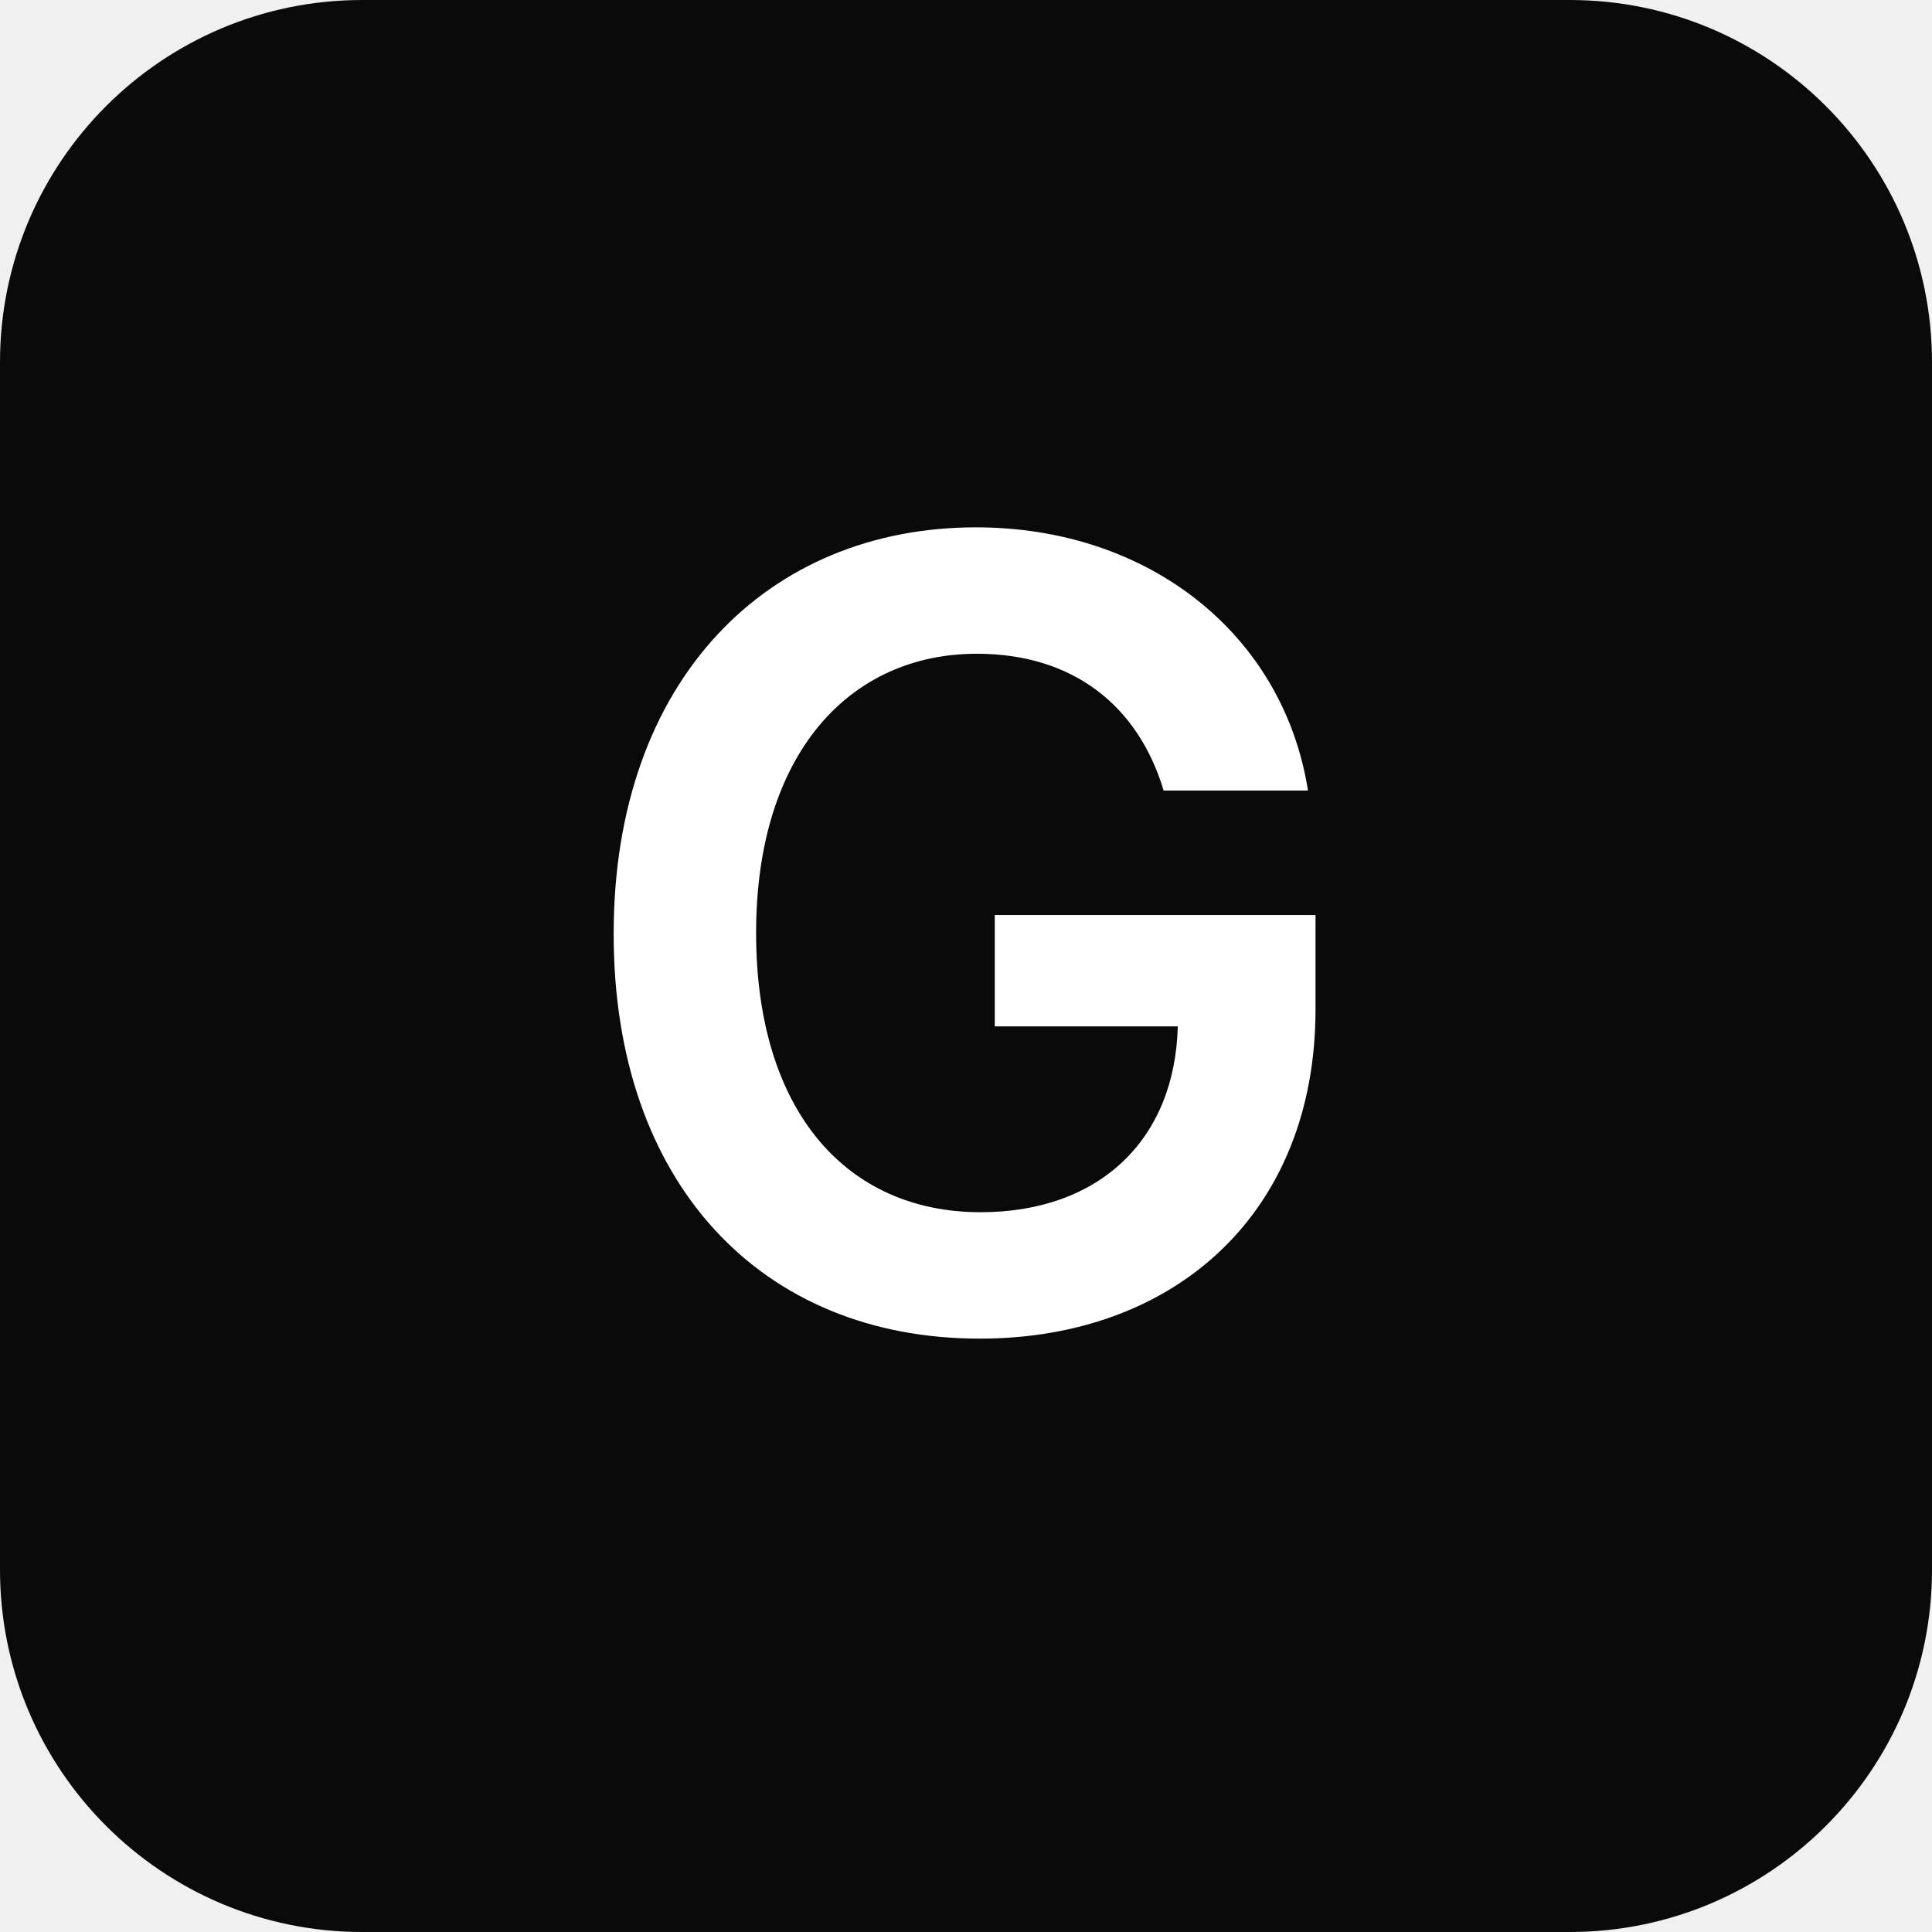
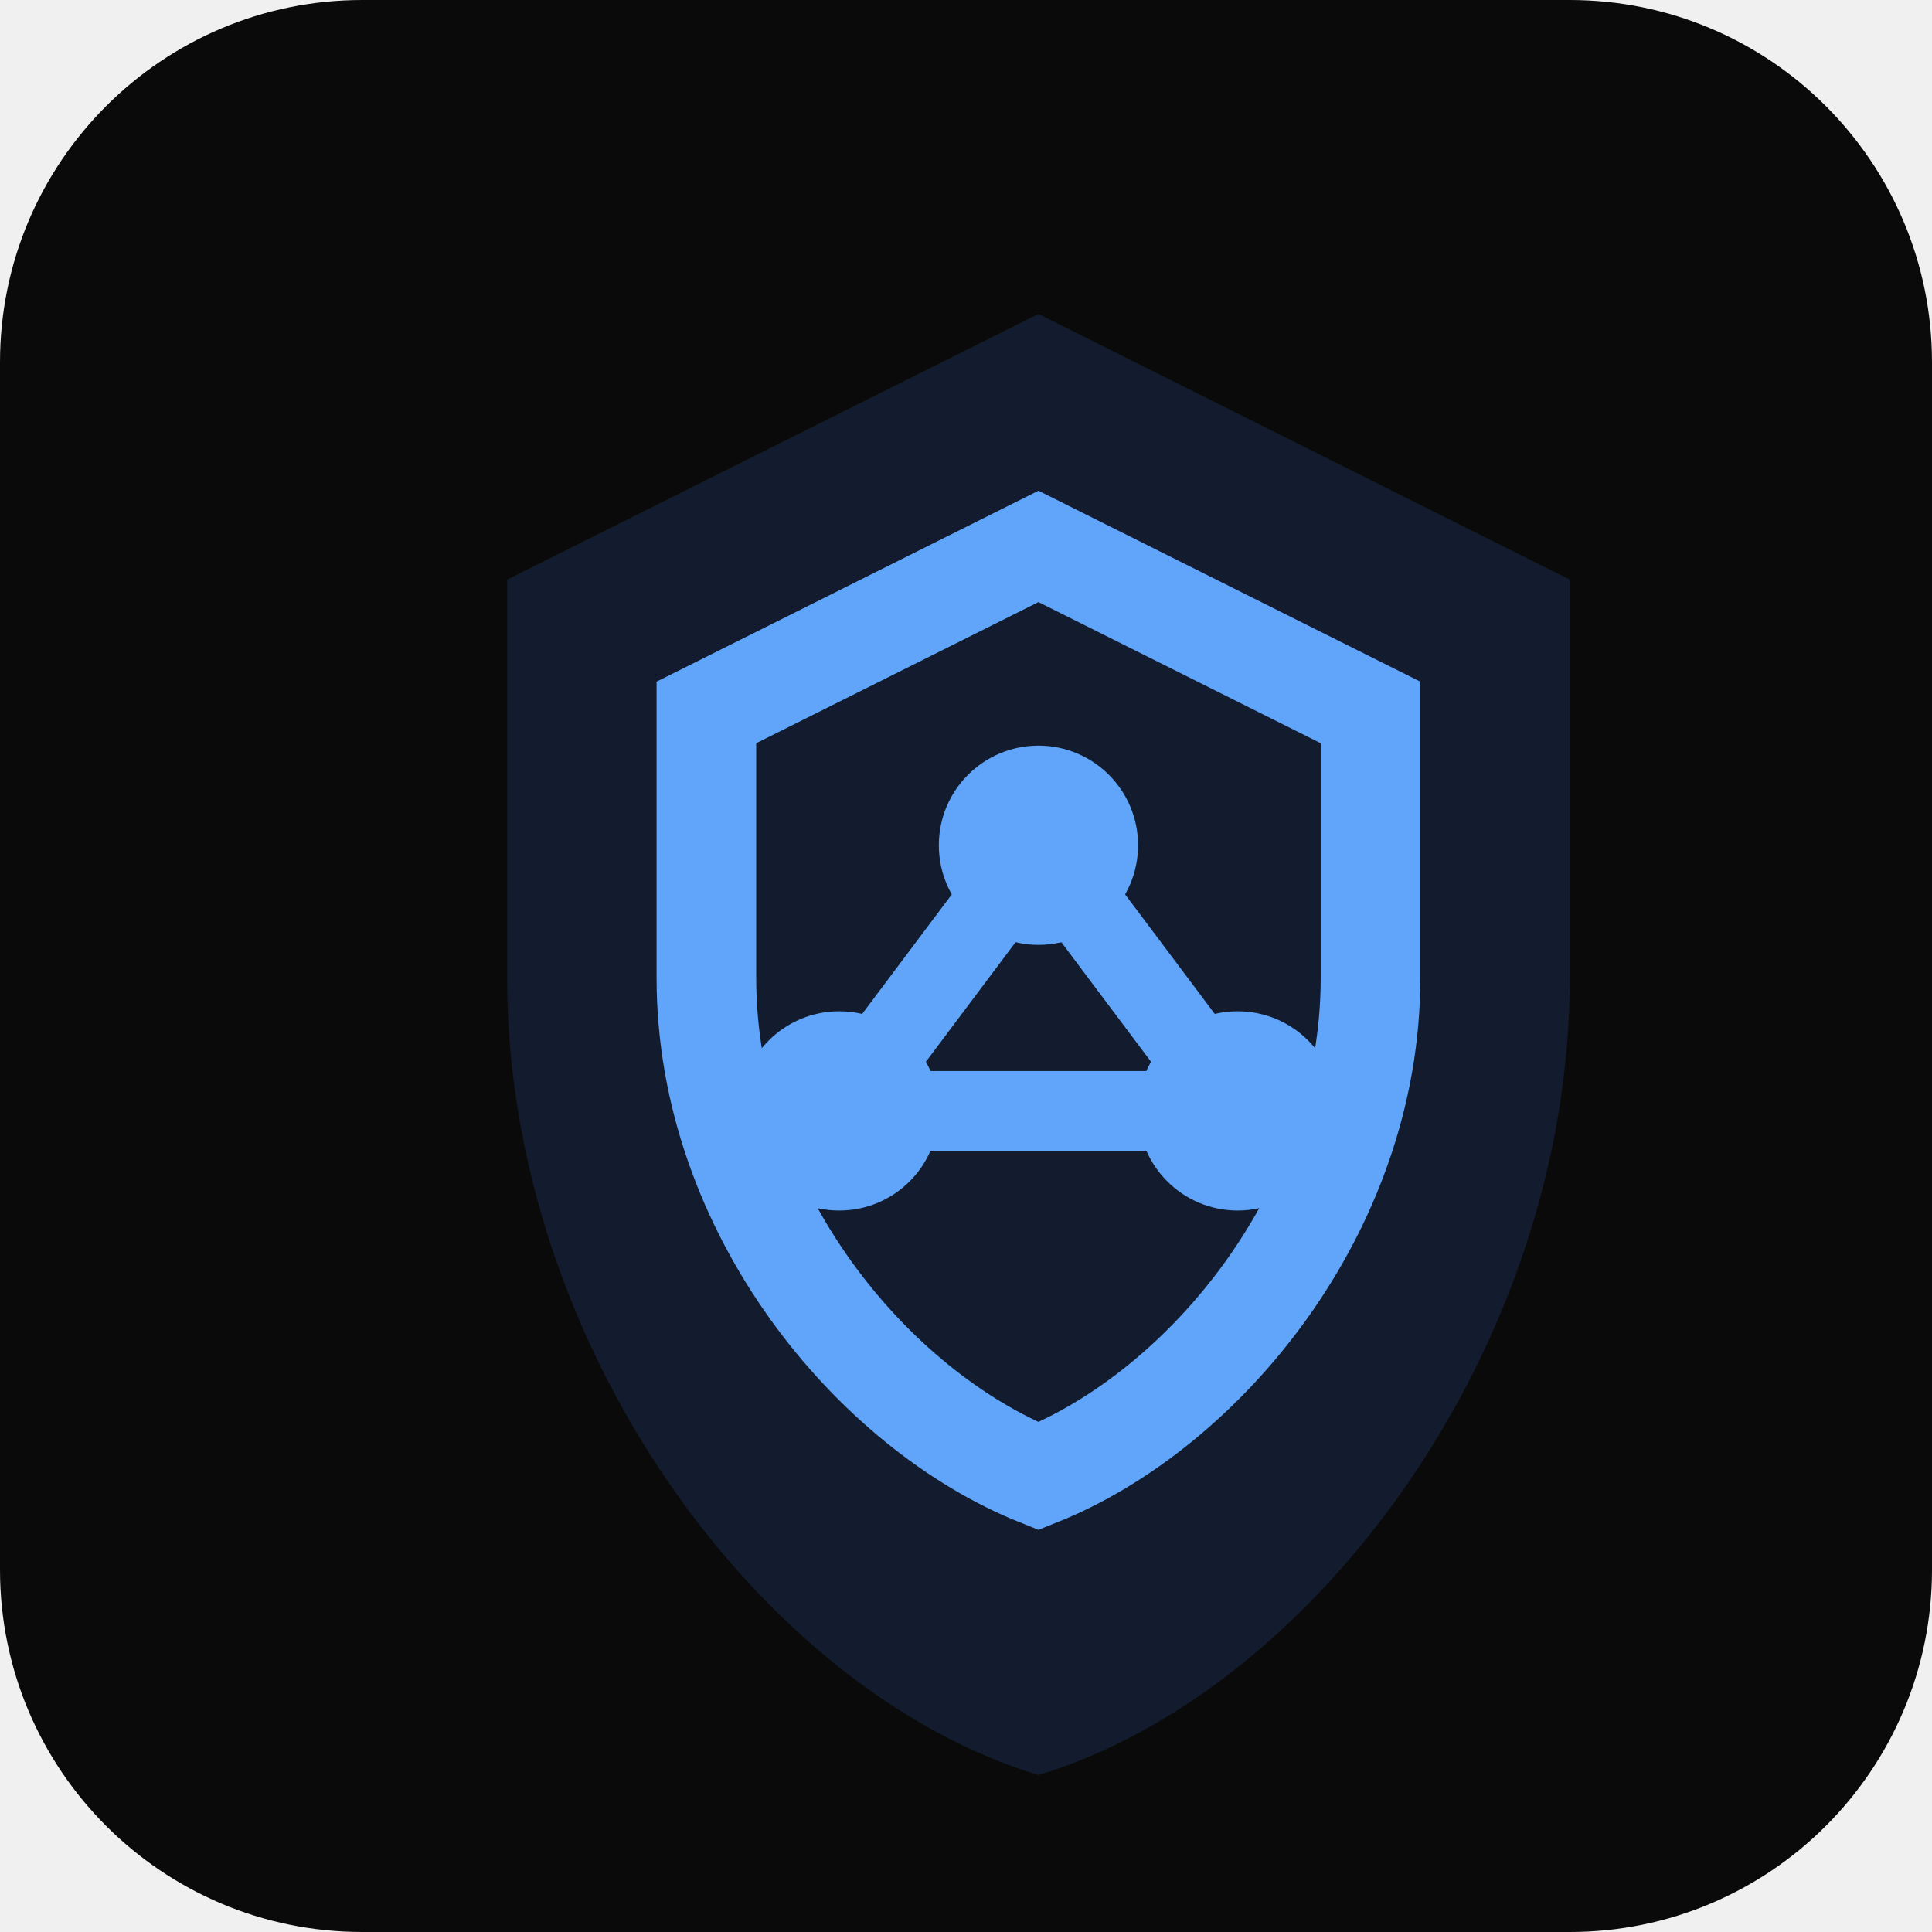
<svg xmlns="http://www.w3.org/2000/svg" viewBox="0 0 32 32">
  <rect width="32" height="32" rx="6" fill="#0a0a0a" />
-   <text x="16" y="22" font-family="system-ui, -apple-system, sans-serif" font-size="18" font-weight="600" fill="#ffffff" text-anchor="middle">G</text>
+   <g transform="translate(4, 3) scale(1.1)">
+     <path d="M12 2L4 6v6c0 5.55 3.84 10.74 8 12 4.16-1.26 8-6.45 8-12V6l-8-4z" fill="#3b82f6" opacity="0.15" />
+     <path d="M12 5.5L7 8v4c0 3.5 2.5 6.5 5 7.5 2.5-1 5-4 5-7.5V8l-5-2.5z" stroke="#60a5fa" stroke-width="1.5" fill="none" />
+     <circle cx="12" cy="10" r="1.5" fill="#60a5fa" />
+     <circle cx="9" cy="14" r="1.5" fill="#60a5fa" />
+     <circle cx="15" cy="14" r="1.5" fill="#60a5fa" />
+     <path d="M12 10L9 14M12 10L15 14M9 14H15" stroke="#60a5fa" stroke-width="1.2" />
+   </g>
</svg>
